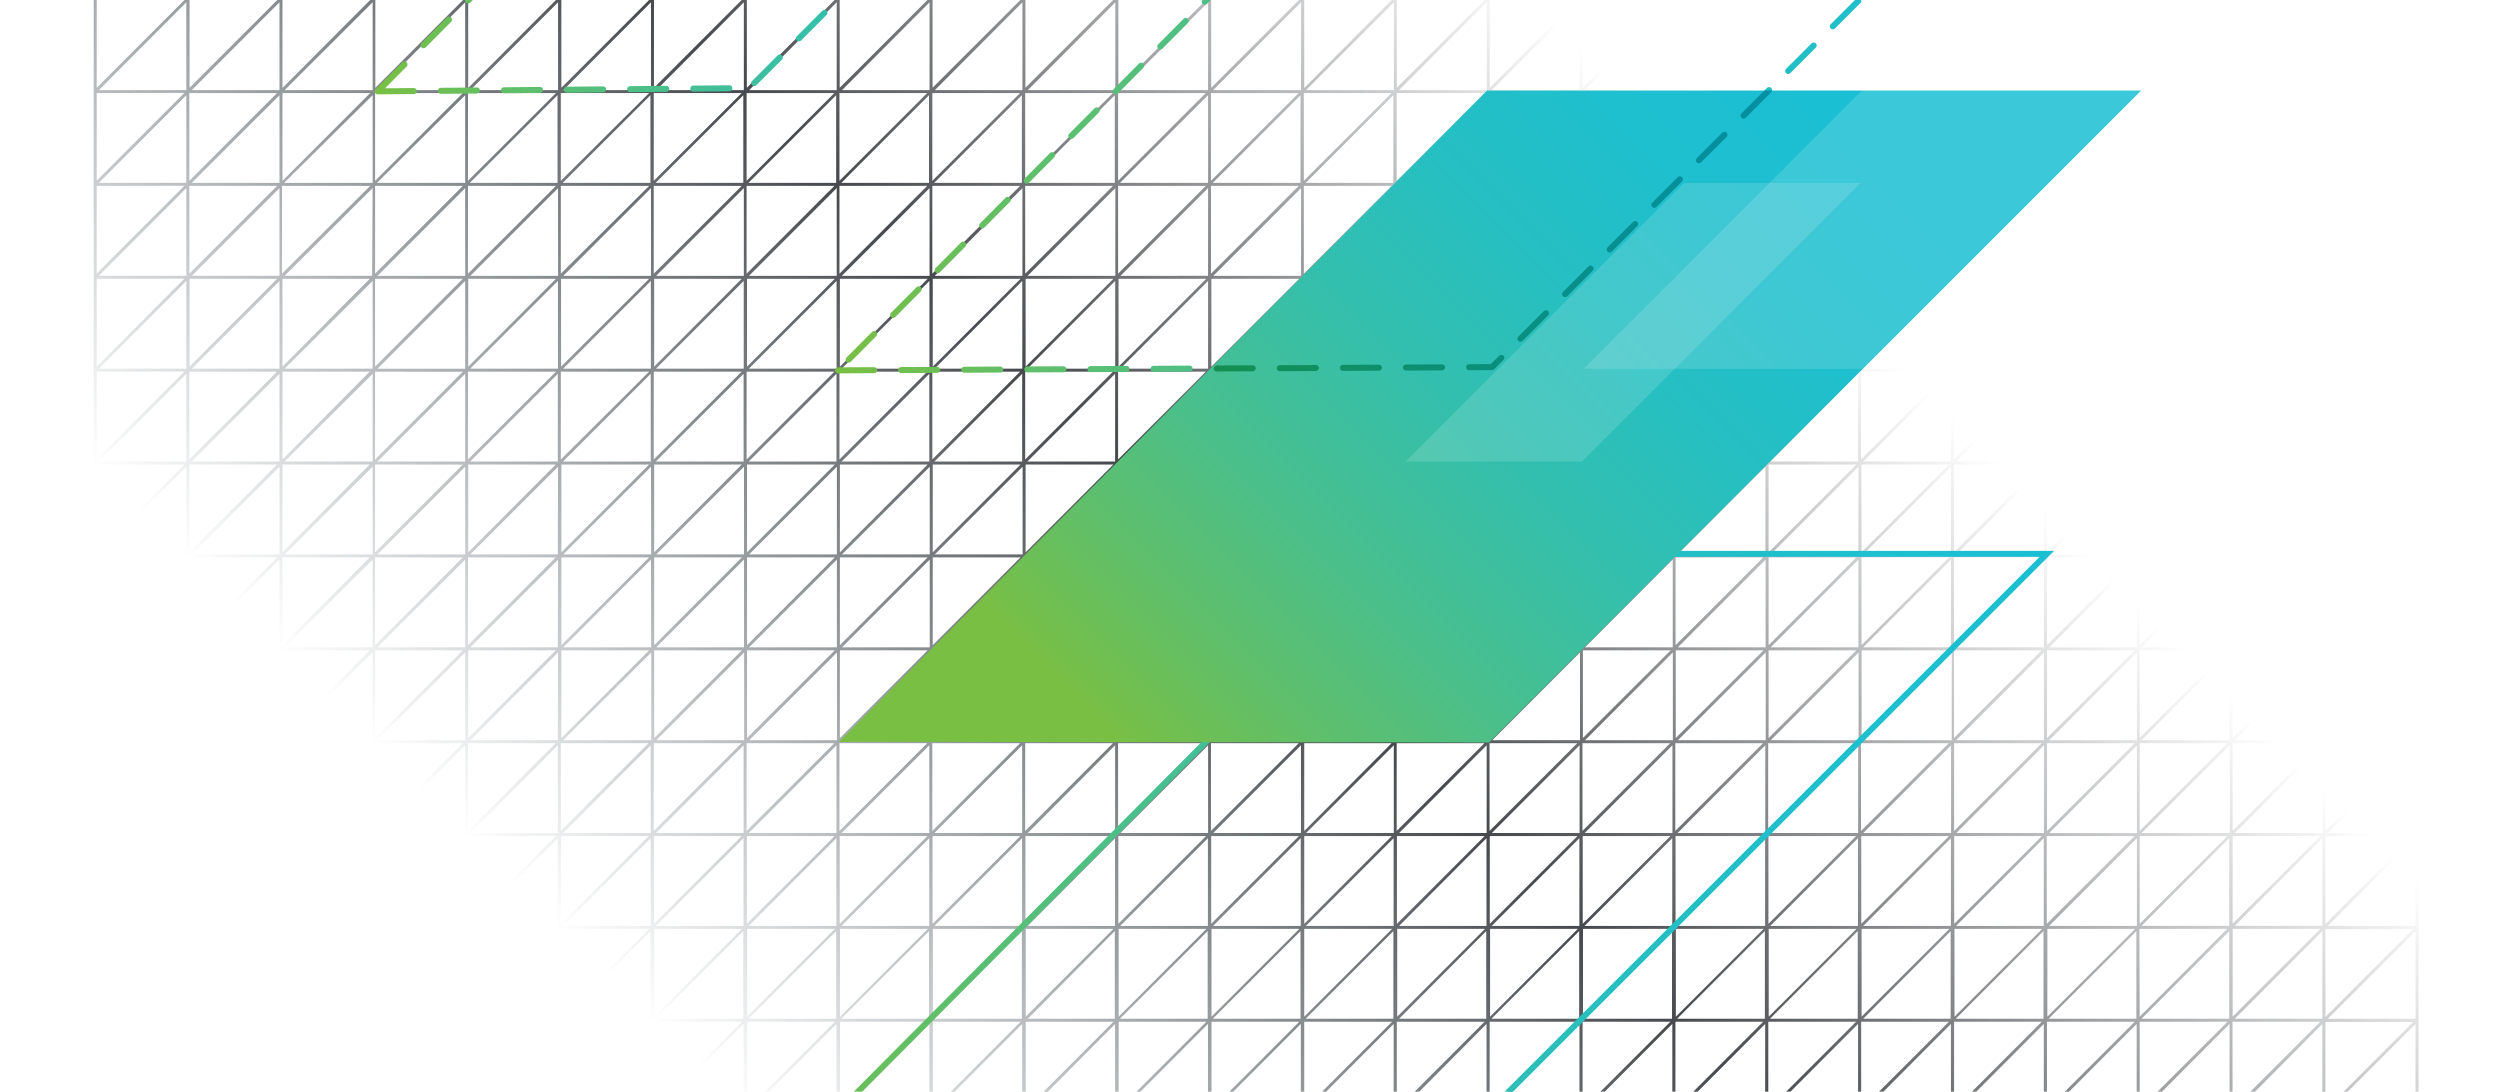
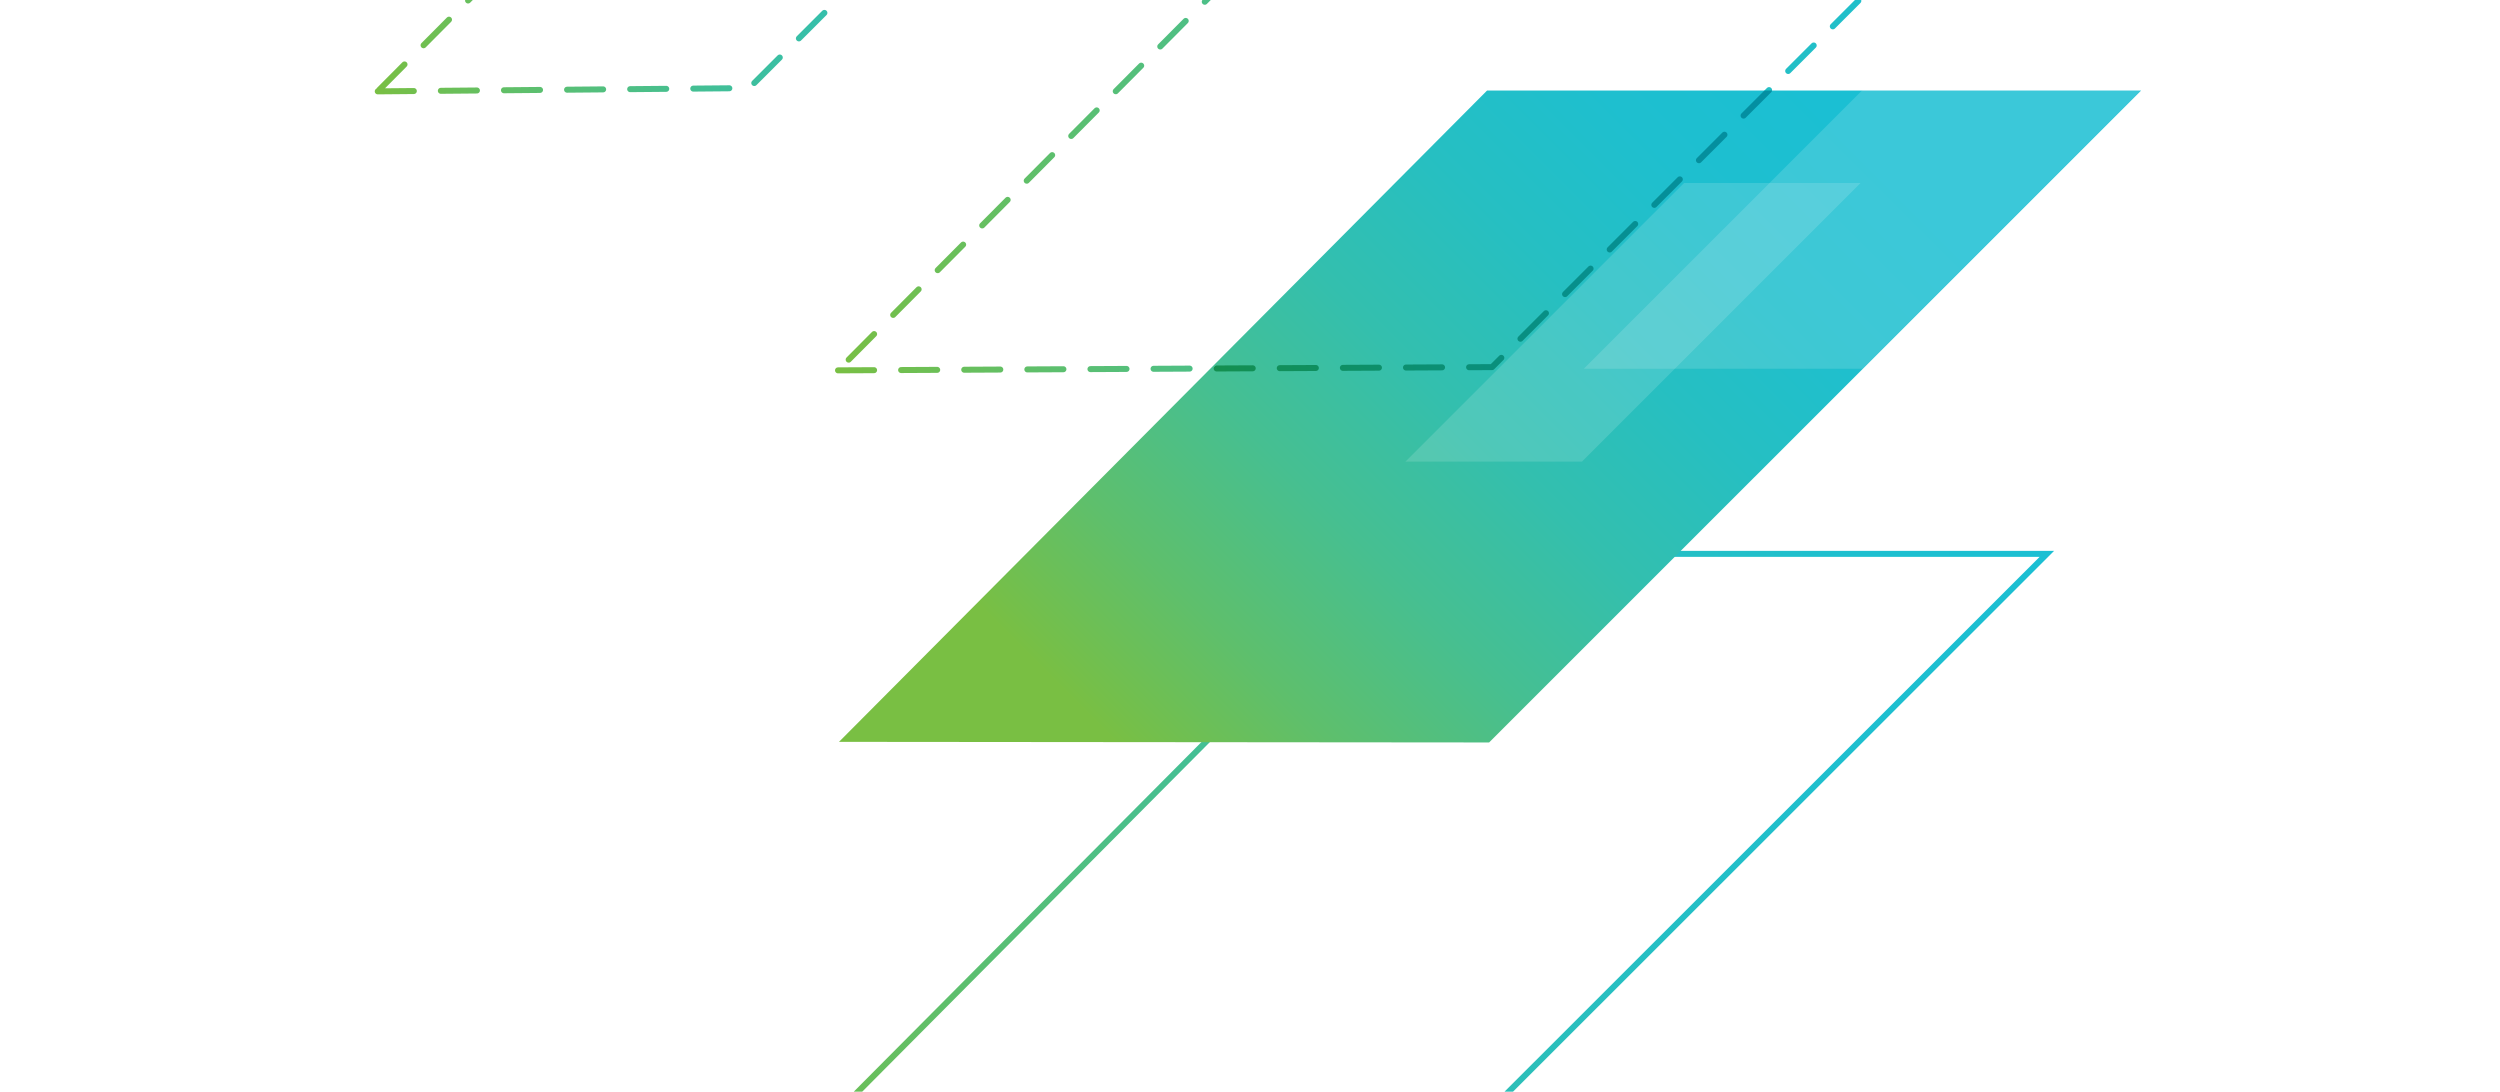
<svg xmlns="http://www.w3.org/2000/svg" xmlns:xlink="http://www.w3.org/1999/xlink" viewBox="0 0 415.95 181.63">
  <defs>
    <clipPath id="a">
      <rect width="415.95" height="181.63" style="fill: none" />
    </clipPath>
    <linearGradient id="b" x1="61.95" y1="247.27" x2="356.04" y2="-46.83" gradientUnits="userSpaceOnUse">
      <stop offset="0.21" stop-color="#3a4a51" stop-opacity="0" />
      <stop offset="0.5" stop-color="#46494d" />
      <stop offset="0.75" stop-color="#46494d" stop-opacity="0" />
    </linearGradient>
    <linearGradient id="c" x1="138.93" y1="7.44" x2="356.58" y2="7.44" gradientUnits="userSpaceOnUse">
      <stop offset="0" stop-color="#79bf43" />
      <stop offset="0.16" stop-color="#5ebf6c" />
      <stop offset="0.33" stop-color="#46bf91" />
      <stop offset="0.5" stop-color="#33bfae" />
      <stop offset="0.67" stop-color="#26bfc2" />
      <stop offset="0.84" stop-color="#1ebfcf" />
      <stop offset="1" stop-color="#1bbfd3" />
    </linearGradient>
    <linearGradient id="d" x1="62.35" y1="-31.09" x2="217.19" y2="-31.09" xlink:href="#c" />
    <linearGradient id="e" x1="122.87" y1="146.29" x2="341.76" y2="146.29" xlink:href="#c" />
    <linearGradient id="f" x1="189.43" y1="127.45" x2="302.08" y2="14.81" xlink:href="#c" />
    <clipPath id="g">
      <polygon points="139.93 123.43 248.74 122.89 356.57 15.06 247.75 15.06 139.93 123.43" style="fill: none" />
    </clipPath>
  </defs>
  <g style="isolation: isolate">
    <g style="clip-path: url(#a)">
-       <path d="M386.94-.47H15.59V200.91H402.4V-.47Zm14.6.5-14.6,14.6V0ZM279.13,92.24l14.6-14.59V92.24Zm14.25.5-14.6,14.6V92.74Zm-29.7-.5,14.6-14.59V92.24Zm14.25.5-14.6,14.6V92.74Zm-29.7-.5,14.6-14.59V92.24Zm14.24.5-14.6,14.6V92.74Zm-29.69-.5,14.59-14.59V92.24Zm14.24.5-14.6,14.6V92.74Zm-29.7-.5,14.6-14.59V92.24Zm14.25.5L217,107.34V92.74Zm-29.7-.5,14.6-14.59V92.24Zm14.25.5-14.6,14.6V92.74Zm-29.7-.5L201,77.65V92.24Zm14.24.5-14.59,14.6V92.74ZM171,92.24l14.6-14.59V92.24Zm14.24.5-14.6,14.6V92.74Zm-29.7-.5,14.6-14.59V92.24Zm14.25.5-14.6,14.6V92.74Zm-29.7-.5,14.6-14.59V92.24Zm14.25.5-14.6,14.6V92.74Zm-29.7-.5,14.6-14.59V92.24Zm14.25.5-14.6,14.6V92.74Zm-15.46,0-14.59,14.6V92.74Zm-14.24-.5,14.6-14.59V92.24Zm14.6.86v14.6h-14.6Zm15.45,0v14.6h-14.6Zm15.45,0v14.6h-14.6Zm15.45,0v14.6h-14.6Zm15.46,0v14.6H171Zm15.45,0v14.6h-14.6Zm15.45,0v14.6h-14.6Zm15.45,0v14.6h-14.6Zm15.45,0v14.6H232.78Zm15.46,0v14.6h-14.6Zm15.45,0v14.6h-14.6Zm15.45,0v14.6h-14.6Zm.5-.36h14.6l-14.6,14.6Zm14.95.36v14.6h-14.6Zm-14.6-.86,14.6-14.59V92.24Zm-.35-.35V77.29h14.6Zm-15.45,0V77.29h14.6Zm-15.45,0V77.29h14.6Zm-15.46,0V77.29h14.6Zm-15.45,0V77.29H247Zm-15.45,0V77.29h14.6Zm-15.45,0V77.29h14.6Zm-15.45,0V77.29h14.59Zm-15.46,0V77.29h14.6Zm-15.45,0V77.29h14.6Zm-15.45,0V77.29h14.6Zm-15.45,0V77.29h14.6Zm-15.45,0V77.29H123.4Zm-.5.35H93.71l14.6-14.59Zm0,15.46H93.71l14.6-14.6Zm15.09.5-14.59,14.59V108.2Zm15.46,0-14.6,14.59V108.2Zm15.45,0-14.6,14.59V108.2Zm15.45,0-14.6,14.59V108.2Zm15.45,0-14.6,14.59V108.2Zm15.45,0-14.59,14.59V108.2Zm15.46,0-14.6,14.59V108.2Zm15.45,0L217,122.79V108.2Zm15.45,0-14.6,14.59V108.2Zm15.45,0-14.6,14.59V108.2Zm15.46,0-14.6,14.59V108.2Zm15.45,0-14.6,14.59V108.2Zm15.45,0-14.6,14.59V108.2Zm.85-15.46h14.6l-14.6,14.6Zm0-15.45h14.6l-14.6,14.6ZM108,77.29l-14.6,14.6V77.29Zm0,15.45-14.6,14.6V92.74Zm0,15.46-14.6,14.59V108.2Zm.36.35v14.6H93.71Zm15.45,0v14.6h-14.6Zm15.45,0v14.6h-14.6Zm15.45,0v14.6h-14.6Zm15.45,0v14.6h-14.6Zm15.46,0v14.6H171Zm15.45,0v14.6h-14.6Zm15.45,0v14.6h-14.6Zm15.45,0v14.6h-14.6Zm15.45,0v14.6H232.78Zm15.46,0v14.6h-14.6Zm15.45,0v14.6h-14.6Zm15.45,0v14.6h-14.6Zm15.45,0v14.6h-14.6Zm.5-.35h14.6l-14.6,14.59Zm15,.35v14.6H310ZM310,107.7l14.6-14.6v14.6Zm0-15.46,14.6-14.59V92.24Zm0-15.45,14.6-14.6v14.6Zm-15.46,0,14.6-14.6v14.6Zm-15.45,0,14.6-14.6v14.6Zm-15.45,0,14.6-14.6v14.6Zm-15.45,0,14.6-14.6v14.6Zm-15.45,0,14.59-14.6v14.6Zm-15.46,0,14.6-14.6v14.6Zm-15.45,0,14.6-14.6v14.6Zm-15.45,0L201,62.19v14.6Zm-15.45,0,14.6-14.6v14.6Zm-15.46,0,14.6-14.6v14.6Zm-15.45,0,14.6-14.6v14.6Zm-15.45,0,14.6-14.6v14.6Zm-15.45,0,14.6-14.6v14.6Zm-15.45,0,14.6-14.6v14.6Zm-15.46,0,14.6-14.6v14.6Zm14.6,15.45H78.25l14.6-14.59Zm0,15.46H78.25l14.6-14.6Zm0,15.45H78.25l14.6-14.6Zm15.1.5-14.6,14.6v-14.6Zm15.45,0-14.59,14.6v-14.6Zm15.46,0-14.6,14.6v-14.6Zm15.45,0-14.6,14.6v-14.6Zm15.45,0-14.6,14.6v-14.6Zm15.45,0-14.6,14.6v-14.6Zm15.45,0-14.59,14.6v-14.6Zm15.46,0-14.6,14.6v-14.6Zm15.45,0L217,138.25v-14.6Zm15.45,0-14.6,14.6v-14.6Zm15.45,0-14.6,14.6v-14.6Zm15.46,0-14.6,14.6v-14.6Zm15.45,0-14.6,14.6v-14.6Zm15.45,0-14.6,14.6v-14.6Zm15.45,0-14.6,14.6v-14.6Zm.86-15.45h14.59l-14.59,14.59Zm0-15.46h14.59l-14.59,14.6Zm0-15.45h14.59l-14.59,14.6Zm0-15.45h14.59l-14.59,14.6Zm-15.46,14.6V61.84h14.6Zm-15.45,0V61.84h14.6Zm-15.45,0V61.84h14.6Zm-15.45,0V61.84h14.6Zm-15.46,0V61.84h14.6Zm-15.45,0V61.84H247Zm-15.45,0V61.84h14.6Zm-15.45,0V61.84h14.6Zm-15.45,0V61.84h14.59Zm-15.46,0V61.84h14.6Zm-15.45,0V61.84h14.6Zm-15.45,0V61.84h14.6Zm-15.45,0V61.84h14.6Zm-15.45,0V61.84H123.4Zm-15.46,0V61.84H108Zm-15.45,0V61.84H92.5Zm14.6.85L77.9,91.89V77.29Zm0,15.45-14.6,14.6V92.74Zm0,15.46L77.9,122.79V108.2Zm0,15.45-14.6,14.6v-14.6Zm.35.35v14.6H78.25Zm15.46,0v14.6H93.71Zm15.45,0v14.6h-14.6Zm15.45,0v14.6h-14.6Zm15.45,0v14.6h-14.6Zm15.45,0v14.6h-14.6Zm15.46,0v14.6H171ZM201,124v14.6h-14.6Zm15.45,0v14.6h-14.6Zm15.45,0v14.6h-14.6Zm15.45,0v14.6H232.78Zm15.46,0v14.6h-14.6Zm15.45,0v14.6h-14.6Zm15.45,0v14.6h-14.6Zm15.45,0v14.6h-14.6Zm15.46,0v14.6H310Zm.5-.35h14.59l-14.59,14.6Zm14.95.35v14.6h-14.6Zm-14.6-.85,14.6-14.6v14.6Zm0-15.45,14.6-14.6v14.6Zm0-15.46,14.6-14.59V92.24Zm0-15.45,14.6-14.6v14.6Zm0-15.45,14.6-14.6v14.6Zm-15.45,0,14.6-14.6v14.6Zm-15.46,0,14.6-14.6v14.6Zm-15.45,0,14.6-14.6v14.6Zm-15.45,0,14.6-14.6v14.6Zm-15.45,0,14.6-14.6v14.6Zm-15.45,0,14.59-14.6v14.6Zm-15.46,0,14.6-14.6v14.6Zm-15.45,0,14.6-14.6v14.6Zm-15.45,0L201,46.74v14.6Zm-15.45,0,14.6-14.6v14.6Zm-15.46,0,14.6-14.6v14.6Zm-15.45,0,14.6-14.6v14.6Zm-15.45,0,14.6-14.6v14.6Zm-15.45,0,14.6-14.6v14.6Zm-15.45,0,14.6-14.6v14.6Zm-15.46,0,14.6-14.6v14.6ZM77.4,76.79H62.8l14.6-14.6Zm0,15.45H62.8L77.4,77.65Zm0,15.46H62.8L77.4,93.1Zm0,15.45H62.8l14.6-14.6Zm0,15.45H62.8L77.4,124Zm15.1.5L77.9,153.7V139.1Zm15.45,0-14.6,14.6V139.1Zm15.45,0-14.59,14.6V139.1Zm15.46,0-14.6,14.6V139.1Zm15.45,0-14.6,14.6V139.1Zm15.45,0-14.6,14.6V139.1Zm15.45,0-14.6,14.6V139.1Zm15.45,0-14.59,14.6V139.1Zm15.46,0-14.6,14.6V139.1Zm15.45,0L217,153.7V139.1Zm15.45,0-14.6,14.6V139.1Zm15.45,0-14.6,14.6V139.1Zm15.46,0-14.6,14.6V139.1Zm15.45,0-14.6,14.6V139.1Zm15.45,0-14.6,14.6V139.1Zm15.45,0-14.6,14.6V139.1Zm15.45,0-14.59,14.6V139.1Zm.86-15.45h14.6l-14.6,14.6Zm0-15.45h14.6l-14.6,14.59Zm0-15.46h14.6l-14.6,14.6Zm0-15.45h14.6l-14.6,14.6Zm0-15.45h14.6l-14.6,14.6Zm0-15.45h14.6L340.59,61ZM325.14,61V46.39h14.59Zm-15.46,0V46.39h14.6Zm-15.45,0V46.39h14.6Zm-15.45,0V46.39h14.6Zm-15.45,0V46.39h14.6Zm-15.46,0V46.39h14.6Zm-15.45,0V46.39H247ZM217,61V46.39h14.6Zm-15.45,0V46.39h14.6Zm-15.45,0V46.39h14.59Zm-15.46,0V46.39h14.6Zm-15.45,0V46.39h14.6Zm-15.45,0V46.39h14.6Zm-15.45,0V46.39h14.6Zm-15.45,0V46.39H123.4ZM93.35,61V46.39H108ZM77.9,61V46.39H92.5Zm-.5.35H62.8l14.6-14.6Zm-15-.35V46.39h14.6Zm14.6.85-14.6,14.6V61.84Zm0,15.45-14.6,14.6V77.29Zm0,15.45-14.6,14.6V92.74Zm0,15.46-14.6,14.59V108.2Zm0,15.45-14.6,14.6v-14.6Zm0,15.45-14.6,14.6V139.1Zm.35.35v14.6H62.8Zm15.45,0v14.6H78.25Zm15.46,0v14.6H93.71Zm15.45,0v14.6h-14.6Zm15.45,0v14.6h-14.6Zm15.45,0v14.6h-14.6Zm15.45,0v14.6h-14.6Zm15.46,0v14.6H171Zm15.45,0v14.6h-14.6Zm15.45,0v14.6h-14.6Zm15.45,0v14.6h-14.6Zm15.45,0v14.6H232.78Zm15.46,0v14.6h-14.6Zm15.45,0v14.6h-14.6Zm15.45,0v14.6h-14.6Zm15.45,0v14.6h-14.6Zm15.46,0v14.6H310Zm15.45,0v14.6h-14.6Zm.5-.35h14.6l-14.6,14.6Zm15,.35v14.6h-14.6Zm-14.6-.85,14.6-14.6v14.6Zm0-15.45,14.6-14.6v14.6Zm0-15.45,14.6-14.6v14.6Zm0-15.46,14.6-14.59V92.24Zm0-15.45,14.6-14.6v14.6Zm0-15.45,14.6-14.6v14.6Zm0-15.45,14.6-14.6v14.6Zm-15.45,0,14.6-14.6v14.6Zm-15.45,0,14.6-14.6v14.6Zm-15.46,0,14.6-14.6v14.6Zm-15.45,0,14.6-14.6v14.6Zm-15.45,0,14.6-14.6v14.6Zm-15.45,0,14.6-14.6v14.6Zm-15.45,0,14.59-14.6v14.6Zm-15.46,0,14.6-14.6v14.6Zm-15.45,0,14.6-14.6v14.6Zm-15.45,0L201,31.29v14.6Zm-15.45,0,14.6-14.6v14.6Zm-15.46,0,14.6-14.6v14.6Zm-15.45,0,14.6-14.6v14.6Zm-15.45,0,14.6-14.6v14.6Zm-15.45,0,14.6-14.6v14.6Zm-15.45,0,14.6-14.6v14.6Zm-15.46,0,14.6-14.6v14.6Zm-15.45,0,14.6-14.6v14.6ZM62,61.34H47.35L62,46.74Zm0,15.45H47.35L62,62.19Zm0,15.45H47.35L62,77.65Zm0,15.46H47.35L62,93.1Zm0,15.45H47.35L62,108.55Zm0,15.45H47.35L62,124Zm0,15.45H47.35L62,139.45Zm15.1.5-14.6,14.6v-14.6Zm15.45,0-14.6,14.6v-14.6Zm15.45,0-14.6,14.6v-14.6Zm15.45,0-14.59,14.6v-14.6Zm15.46,0-14.6,14.6v-14.6Zm15.45,0-14.6,14.6v-14.6Zm15.45,0-14.6,14.6v-14.6Zm15.45,0-14.6,14.6v-14.6Zm15.45,0-14.59,14.6v-14.6Zm15.46,0-14.6,14.6v-14.6Zm15.45,0L217,169.15v-14.6Zm15.45,0-14.6,14.6v-14.6Zm15.45,0-14.6,14.6v-14.6Zm15.46,0-14.6,14.6v-14.6Zm15.45,0-14.6,14.6v-14.6Zm15.45,0-14.6,14.6v-14.6Zm15.45,0-14.6,14.6v-14.6Zm15.45,0-14.59,14.6v-14.6Zm15.46,0-14.6,14.6v-14.6ZM356,139.1h14.6L356,153.7Zm0-15.45h14.6L356,138.25Zm0-15.45h14.6L356,122.79Zm0-15.46h14.6L356,107.34Zm0-15.45h14.6L356,91.89Zm0-15.45h14.6L356,76.44Zm0-15.45h14.6L356,61Zm0-15.46h14.6L356,45.53Zm-15.45,14.6V30.93h14.6Zm-15.45,0V30.93h14.59Zm-15.46,0V30.93h14.6Zm-15.45,0V30.93h14.6Zm-15.45,0V30.93h14.6Zm-15.45,0V30.93h14.6Zm-15.46,0V30.93h14.6Zm-15.45,0V30.93H247Zm-15.45,0V30.93h14.6Zm-15.45,0V30.93h14.6Zm-15.45,0V30.93h14.59Zm-15.46,0V30.93h14.6Zm-15.45,0V30.93h14.6Zm-15.45,0V30.93h14.6Zm-15.45,0V30.93h14.6Zm-15.45,0V30.93H123.4Zm-15.46,0V30.93H108Zm-15.45,0V30.93H92.5Zm-15.45,0V30.93h14.6Zm-.5.36H47.35L62,31.29Zm-15-.36V30.93H61.59Zm14.59.86L47,61V46.39Zm0,15.45L47,76.44V61.84Zm0,15.45L47,91.89V77.29Zm0,15.45L47,107.34V92.74Zm0,15.46L47,122.79V108.2Zm0,15.45L47,138.25v-14.6Zm0,15.45L47,153.7V139.1Zm0,15.45L47,169.15v-14.6Zm.36.36V169.5H47.35Zm15.45,0V169.5H62.8Zm15.45,0V169.5H78.25Zm15.46,0V169.5H93.71Zm15.45,0V169.5h-14.6Zm15.45,0V169.5h-14.6Zm15.45,0V169.5h-14.6Zm15.45,0V169.5h-14.6Zm15.46,0V169.5H171Zm15.45,0V169.5h-14.6Zm15.45,0V169.5h-14.6Zm15.45,0V169.5h-14.6Zm15.45,0V169.5H232.78Zm15.46,0V169.5h-14.6Zm15.45,0V169.5h-14.6Zm15.45,0V169.5h-14.6Zm15.45,0V169.5h-14.6Zm15.46,0V169.5H310Zm15.45,0V169.5h-14.6Zm15.45,0V169.5h-14.6Zm.5-.36h14.6L356,169.15Zm14.95.36V169.5h-14.6Zm-14.6-.86,14.6-14.6v14.6Zm0-15.45L371,124v14.6Zm0-15.45,14.6-14.6v14.6Zm0-15.45L371,93.1v14.6Zm0-15.46L371,77.65V92.24Zm0-15.45L371,62.19v14.6Zm0-15.45L371,46.74v14.6Zm0-15.45L371,31.29v14.6Zm0-15.46L371,15.84V30.43Zm-15.45,0,14.6-14.59V30.43Zm-15.45,0,14.6-14.59V30.43Zm-15.45,0,14.6-14.59V30.43Zm-15.46,0,14.6-14.59V30.43Zm-15.45,0,14.6-14.59V30.43Zm-15.45,0,14.6-14.59V30.43Zm-15.45,0,14.6-14.59V30.43Zm-15.45,0,14.59-14.59V30.43Zm-15.46,0,14.6-14.59V30.43Zm-15.45,0,14.6-14.59V30.43Zm-15.45,0L201,15.84V30.43Zm-15.45,0,14.6-14.59V30.43Zm-15.46,0,14.6-14.59V30.43Zm-15.45,0,14.6-14.59V30.43Zm-15.45,0,14.6-14.59V30.43Zm-15.45,0,14.6-14.59V30.43Zm-15.45,0,14.6-14.59V30.43Zm-15.46,0,14.6-14.59V30.43Zm-15.45,0L77.4,15.84V30.43Zm-15.45,0L62,15.84V30.43ZM46.5,45.89H31.9l14.6-14.6Zm0,15.45H31.9l14.6-14.6Zm0,15.45H31.9l14.6-14.6Zm0,15.45H31.9L46.5,77.65Zm0,15.46H31.9L46.5,93.1Zm0,15.45H31.9l14.6-14.6Zm0,15.45H31.9L46.5,124Zm0,15.45H31.9l14.6-14.6Zm0,15.45H31.9l14.6-14.59Zm15.09.5L47,184.6V170Zm15.46,0-14.6,14.6V170Zm15.45,0L77.9,184.6V170ZM108,170l-14.6,14.6V170Zm15.45,0-14.59,14.6V170Zm15.46,0-14.6,14.6V170Zm15.45,0-14.6,14.6V170Zm15.45,0-14.6,14.6V170Zm15.45,0-14.6,14.6V170Zm15.45,0-14.59,14.6V170Zm15.46,0-14.6,14.6V170Zm15.45,0L217,184.6V170ZM247,170l-14.6,14.6V170Zm15.45,0-14.6,14.6V170Zm15.46,0-14.6,14.6V170Zm15.45,0-14.6,14.6V170Zm15.45,0-14.6,14.6V170Zm15.45,0-14.6,14.6V170Zm15.45,0-14.59,14.6V170Zm15.46,0-14.6,14.6V170Zm15.45,0L356,184.6V170Zm.85-15.45h14.6l-14.6,14.6Zm0-15.45h14.6l-14.6,14.6Zm0-15.45h14.6l-14.6,14.6Zm0-15.45h14.6l-14.6,14.59Zm0-15.46h14.6l-14.6,14.6Zm0-15.45h14.6l-14.6,14.6Zm0-15.45h14.6l-14.6,14.6Zm0-15.45h14.6L371.49,61Zm0-15.46h14.6l-14.6,14.6Zm0-15.45h14.6l-14.6,14.6ZM356,30.08V15.48h14.6Zm-15.45,0V15.48h14.6Zm-15.45,0V15.48h14.59Zm-15.46,0V15.48h14.6Zm-15.45,0V15.48h14.6Zm-15.45,0V15.48h14.6Zm-15.45,0V15.48h14.6Zm-15.46,0V15.48h14.6Zm-15.45,0V15.48H247Zm-15.45,0V15.48h14.6Zm-15.45,0V15.48h14.6Zm-15.45,0V15.48h14.59Zm-15.46,0V15.48h14.6Zm-15.45,0V15.48h14.6Zm-15.45,0V15.48h14.6Zm-15.45,0V15.48h14.6Zm-15.45,0V15.48H123.4Zm-15.46,0V15.48H108Zm-15.45,0V15.48H92.5Zm-15.45,0V15.48h14.6ZM47,30.08V15.48H61.59Zm-.5.35H31.9L46.5,15.84Zm-15-.35V15.48h14.6Zm14.6.85-14.6,14.6V30.93Zm0,15.46L31.54,61V46.39Zm0,15.45-14.6,14.6V61.84Zm0,15.45-14.6,14.6V77.29Zm0,15.45-14.6,14.6V92.74Zm0,15.46-14.6,14.59V108.2Zm0,15.45-14.6,14.6v-14.6Zm0,15.45-14.6,14.6V139.1Zm0,15.45-14.6,14.6v-14.6Zm0,15.45-14.6,14.6V170Zm.36.36V185H31.9Zm15.45,0V185H47.35Zm15.45,0V185H62.8Zm15.45,0V185H78.25Zm15.46,0V185H93.71Zm15.45,0V185h-14.6Zm15.45,0V185h-14.6Zm15.45,0V185h-14.6Zm15.45,0V185h-14.6Zm15.46,0V185H171Zm15.45,0V185h-14.6Zm15.45,0V185h-14.6Zm15.45,0V185h-14.6Zm15.45,0V185H232.78Zm15.46,0V185h-14.6Zm15.45,0V185h-14.6Zm15.45,0V185h-14.6Zm15.45,0V185h-14.6Zm15.46,0V185H310Zm15.45,0V185h-14.6Zm15.45,0V185h-14.6Zm15.45,0V185h-14.6Zm.5-.36h14.6l-14.6,14.6Zm14.95.36V185H371.85Zm-14.59-.86,14.59-14.59V169.5Zm0-15.45,14.59-14.6v14.6Zm0-15.45L386.44,124v14.6Zm0-15.45,14.59-14.6v14.6Zm0-15.45,14.59-14.6v14.6Zm0-15.46,14.59-14.59V92.24Zm0-15.45,14.59-14.6v14.6Zm0-15.45,14.59-14.6v14.6Zm0-15.45,14.59-14.6v14.6Zm0-15.46,14.59-14.59V30.43Zm0-15.45L386.44.38V15Zm-15.46,0L371,.38V15Zm-15.45,0L355.54.38V15Zm-15.45,0L340.09.38V15ZM310,15,324.64.38V15Zm-15.46,0L309.18.38V15Zm-15.45,0L293.73.38V15Zm-15.45,0L278.28.38V15Zm-15.45,0L262.83.38V15Zm-15.45,0L247.37.38V15Zm-15.46,0L231.92.38V15Zm-15.45,0L216.47.38V15Zm-15.45,0L201,.38V15ZM171,15,185.57.38V15Zm-15.46,0L170.11.38V15Zm-15.45,0L154.66.38V15Zm-15.45,0L139.21.38V15Zm-15.45,0L123.76.38V15ZM93.71,15,108.31.38V15ZM78.25,15,92.85.38V15ZM62.8,15,77.4.38V15ZM47.35,15,62,.38V15ZM31.9,15,46.5.38V15ZM31,30.43H16.44L31,15.84Zm0,15.46H16.44L31,31.29Zm0,15.45H16.44L31,46.74Zm0,15.45H16.44L31,62.19Zm0,.86V92.24H16.44ZM16.09,91.89V77.29h14.6ZM31,107.7H16.44L31,93.1Zm0,15.45H16.44L31,108.55Zm0,15.45H16.44L31,124Zm0,15.45H16.44L31,139.45Zm0,15.45H16.44L31,154.91ZM31,185H16.44L31,170.36Zm15.1.5-14.6,14.6v-14.6Zm15.45,0L47,200.06v-14.6Zm15.46,0-14.6,14.6v-14.6Zm15.45,0-14.6,14.6v-14.6Zm15.45,0-14.6,14.6v-14.6Zm15.45,0-14.59,14.6v-14.6Zm15.46,0-14.6,14.6v-14.6Zm15.45,0-14.6,14.6v-14.6Zm15.45,0-14.6,14.6v-14.6Zm15.45,0-14.6,14.6v-14.6Zm15.45,0-14.59,14.6v-14.6Zm15.46,0-14.6,14.6v-14.6Zm15.45,0L217,200.06v-14.6Zm15.45,0-14.6,14.6v-14.6Zm15.45,0-14.6,14.6v-14.6Zm15.46,0-14.6,14.6v-14.6Zm15.45,0-14.6,14.6v-14.6Zm15.45,0-14.6,14.6v-14.6Zm15.45,0-14.6,14.6v-14.6Zm15.45,0-14.59,14.6v-14.6Zm15.46,0-14.6,14.6v-14.6Zm15.45,0L356,200.06v-14.6Zm15.45,0-14.6,14.6v-14.6Zm.85-15.46h14.6l-14.6,14.6Zm0-15.45h14.6l-14.6,14.6Zm0-15.45h14.6l-14.6,14.6Zm0-15.45h14.6l-14.6,14.6Zm0-15.45h14.6l-14.6,14.59Zm0-15.46h14.6l-14.6,14.6Zm0-15.45h14.6l-14.6,14.6Zm0-.85V61.84h14.6Zm15-14.25v14.6H387.3Zm-15-15.8h14.6L386.94,61Zm0-15.46h14.6l-14.6,14.6Zm0-15.45h14.6l-14.6,14.6ZM386.09,0l-14.6,14.6V0ZM370.64,0,356,14.63V0ZM355.19,0l-14.6,14.6V0ZM339.73,0l-14.59,14.6V0ZM324.28,0l-14.6,14.6V0ZM308.83,0l-14.6,14.6V0ZM293.38,0l-14.6,14.6V0ZM277.93,0l-14.6,14.6V0ZM262.47,0l-14.6,14.6V0ZM247,0l-14.6,14.6V0ZM231.57,0,217,14.63V0ZM216.12,0l-14.6,14.6V0ZM200.66,0l-14.59,14.6V0ZM185.21,0l-14.6,14.6V0ZM169.76,0l-14.6,14.6V0ZM154.31,0l-14.6,14.6V0ZM138.86,0l-14.6,14.6V0ZM123.4,0l-14.59,14.6V0ZM108,0l-14.6,14.6V0ZM92.5,0,77.9,14.63V0ZM77.05,0l-14.6,14.6V0ZM61.59,0,47,14.63V0ZM46.14,0l-14.6,14.6V0ZM31,15H16.44L31,.38ZM30.69,0l-14.6,14.6V0Zm0,15.45-14.6,14.6V15.48Zm0,15.45-14.6,14.6V30.93Zm0,15.46L16.09,61V46.39Zm0,15.45-14.6,14.6V61.84Zm0,30.9-14.6,14.6V92.74Zm0,15.46-14.6,14.59V108.2Zm0,15.45-14.6,14.6v-14.6Zm0,15.45-14.6,14.6V139.1Zm0,15.45-14.6,14.6v-14.6Zm0,15.45-14.6,14.6V170Zm0,15.46-14.6,14.6v-14.6ZM16.44,200.41,31,185.81v14.6Zm15.46,0,14.6-14.6v14.6Zm15.45,0L62,185.81v14.6Zm15.45,0,14.6-14.6v14.6Zm15.45,0,14.6-14.6v14.6Zm15.46,0,14.6-14.6v14.6Zm15.45,0,14.6-14.6v14.6Zm15.45,0,14.6-14.6v14.6Zm15.45,0,14.6-14.6v14.6Zm15.45,0,14.6-14.6v14.6Zm15.46,0,14.6-14.6v14.6Zm15.45,0,14.6-14.6v14.6Zm15.45,0,14.6-14.6v14.6Zm15.45,0,14.6-14.6v14.6Zm15.46,0,14.59-14.6v14.6Zm15.45,0,14.6-14.6v14.6Zm15.45,0,14.6-14.6v14.6Zm15.45,0,14.6-14.6v14.6Zm15.45,0,14.6-14.6v14.6Zm15.46,0,14.6-14.6v14.6Zm15.45,0,14.6-14.6v14.6Zm15.45,0,14.6-14.6v14.6Zm15.45,0,14.6-14.6v14.6Zm15.46,0,14.59-14.6v14.6Zm15.09-14.95h14.6l-14.6,14.6Zm.36,14.95,14.6-14.6v14.6Zm0-15.45,14.6-14.6V185Zm0-15.46,14.6-14.59V169.5Zm0-15.45,14.6-14.6v14.6Zm0-15.45L401.9,124v14.6Zm0-15.45,14.6-14.6v14.6Zm0-15.45,14.6-14.6v14.6Zm0-15.46,14.6-14.59V92.24Zm0-30.9,14.6-14.6v14.6Zm0-15.45,14.6-14.6v14.6Zm0-15.46,14.6-14.59V30.43Zm0-15.45L401.9.38V15Z" style="fill: url(#b)" />
      <g>
        <polygon points="139.43 61.62 248.25 61.08 356.08 -46.75 247.26 -46.75 139.43 61.62" style="fill: none;stroke-linecap: round;stroke-linejoin: round;stroke-dasharray: 6,4.5;stroke: url(#c)" />
        <polygon points="62.85 15.2 124.65 14.66 216.69 -77.38 154.88 -77.38 62.85 15.2" style="fill: none;stroke-linecap: round;stroke-linejoin: round;stroke-dasharray: 6,4.5;stroke: url(#d)" />
        <polygon points="124.07 200.42 232.23 200.42 340.56 92.15 231.74 92.15 124.07 200.42" style="fill: none;stroke-miterlimit: 10;stroke: url(#e)" />
        <polygon points="139.59 123.43 247.76 123.53 356.24 15.06 247.42 15.06 139.59 123.43" style="fill: url(#f)" />
        <polygon points="263.52 61.35 309.88 61.35 356.24 14.99 309.88 14.99 263.52 61.35" style="fill: #f4f8fa;opacity: 0.15" />
        <polygon points="233.84 76.8 263.21 76.8 309.56 30.45 280.19 30.45 233.84 76.8" style="fill: #f4f8fa;opacity: 0.15" />
        <g style="clip-path: url(#g)">
          <polygon points="139.43 61.62 248.25 61.08 356.08 -46.75 247.26 -46.75 139.43 61.62" style="fill: none;stroke-linecap: round;stroke-linejoin: round;stroke-dasharray: 6,4.5;mix-blend-mode: multiply;stroke: url(#c)" />
        </g>
      </g>
    </g>
  </g>
</svg>
